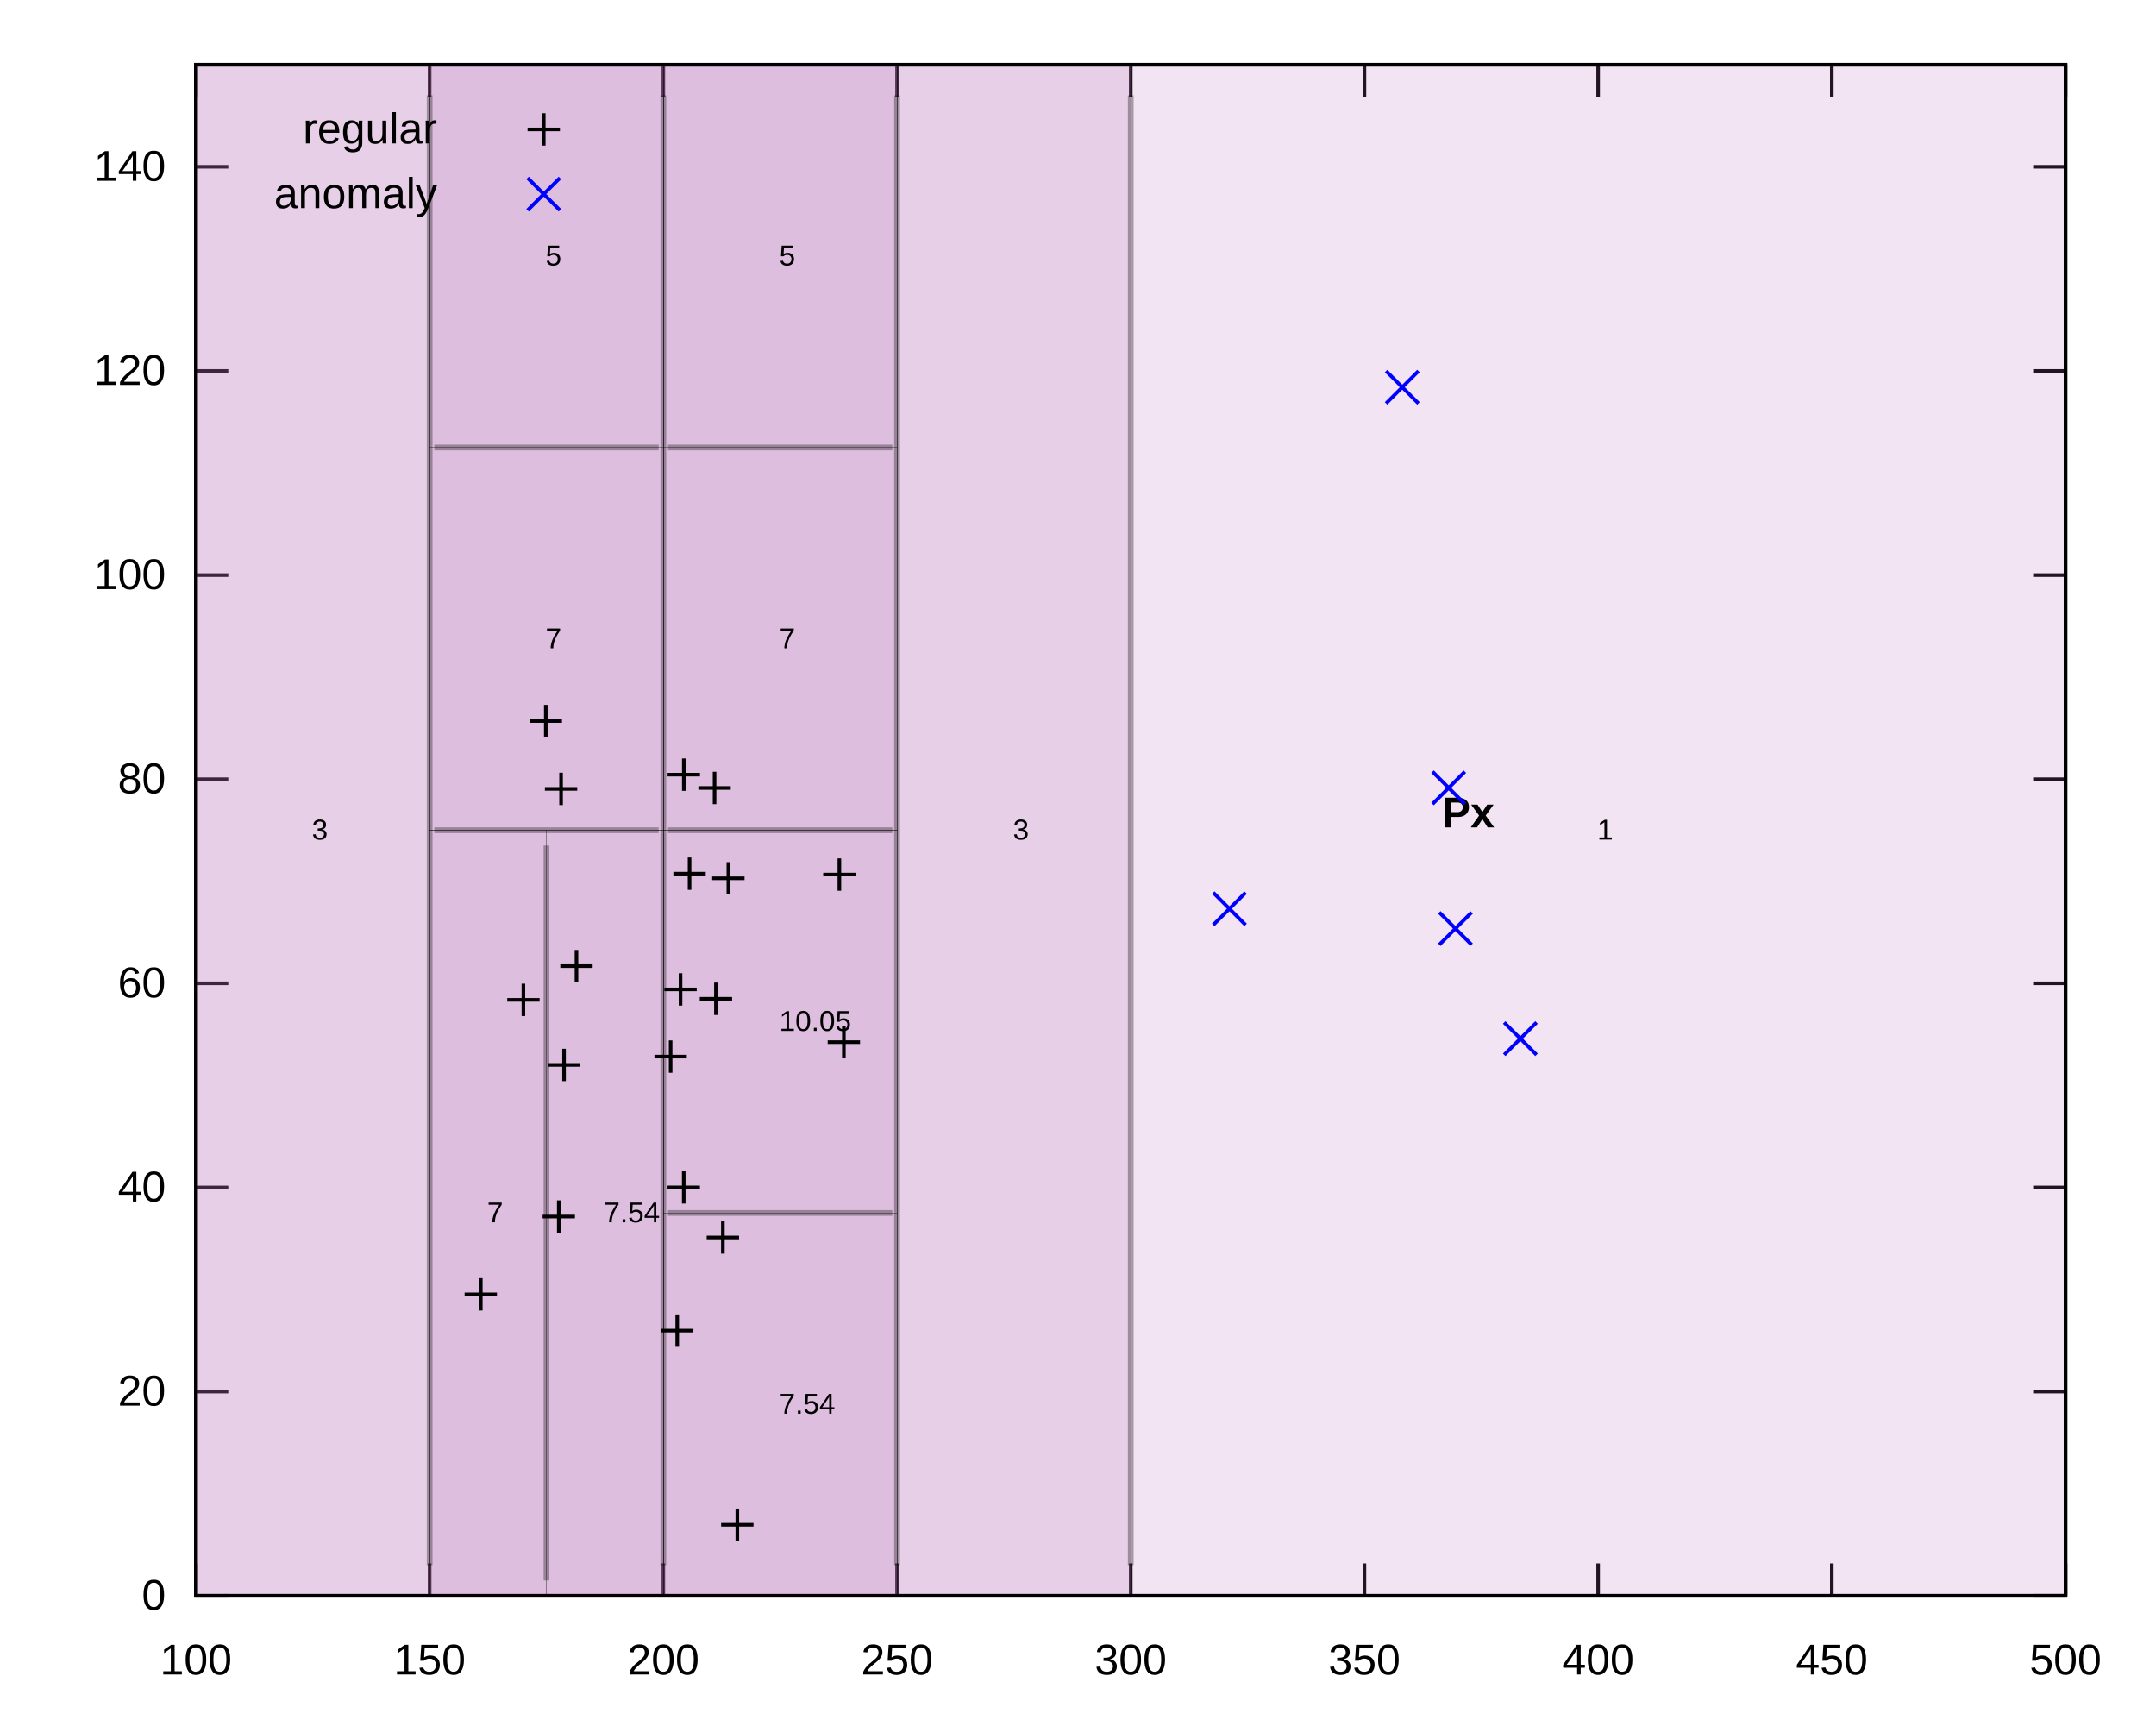
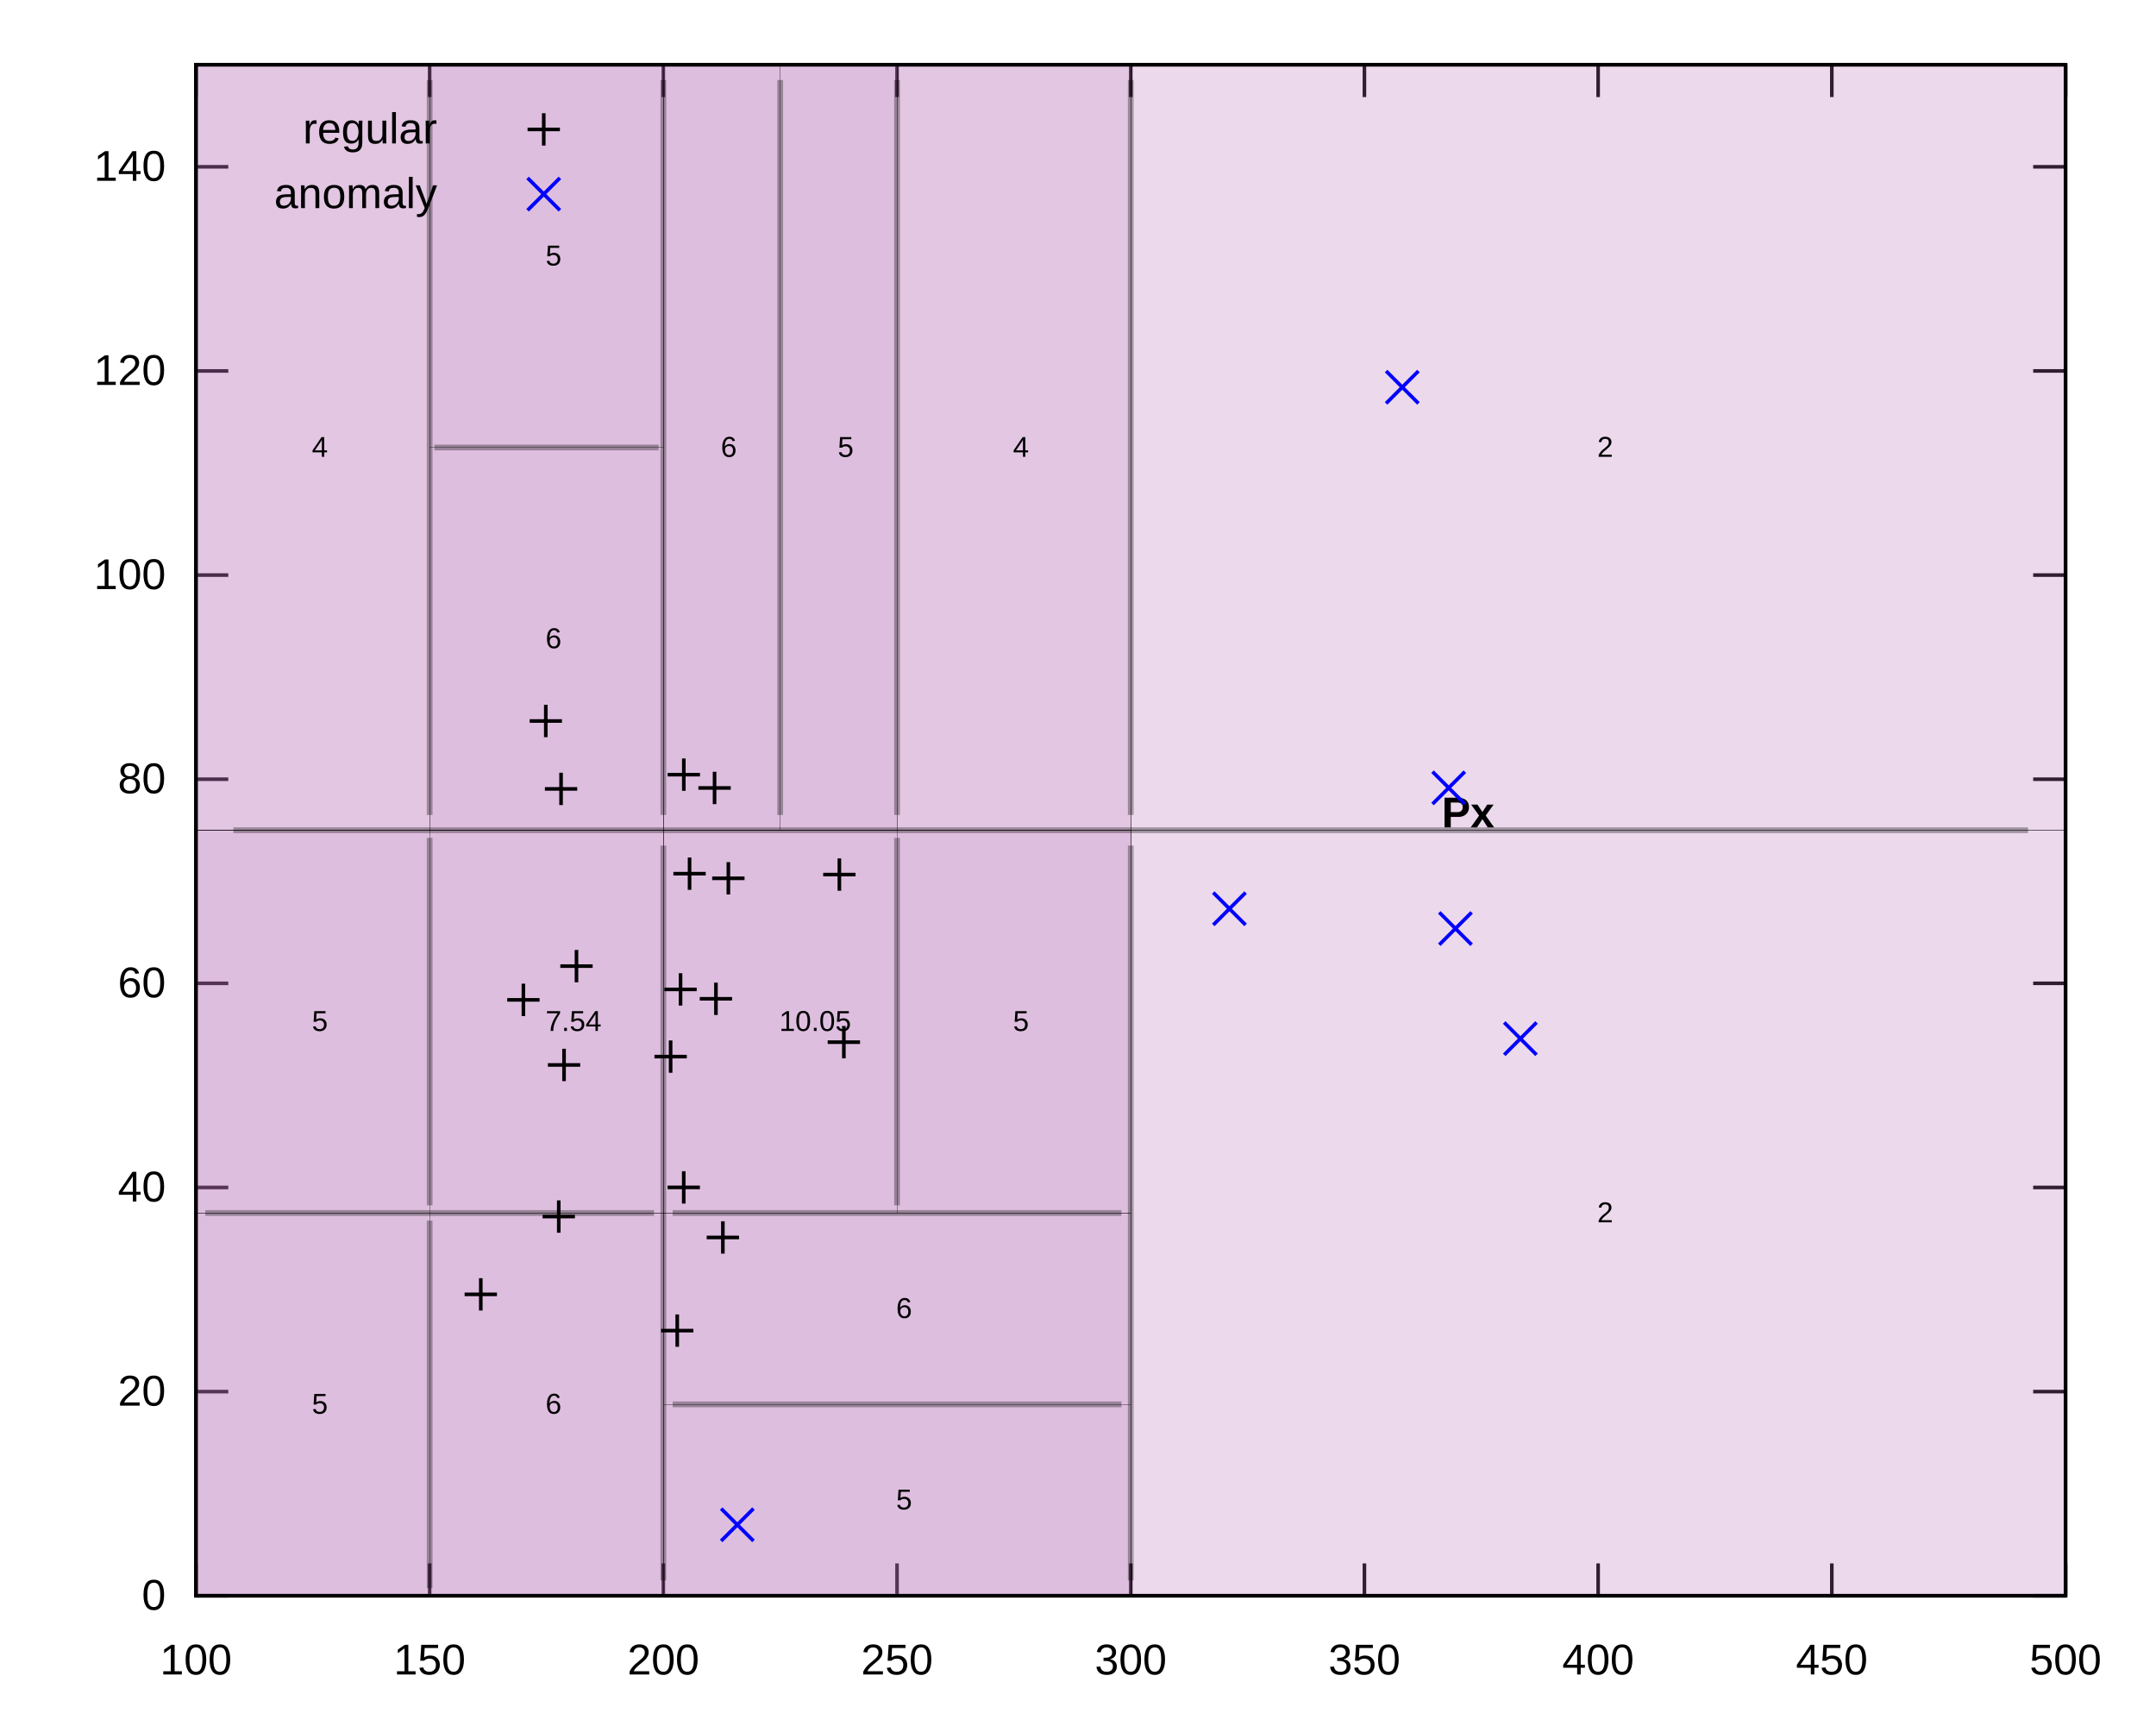
<svg xmlns="http://www.w3.org/2000/svg" xmlns:xlink="http://www.w3.org/1999/xlink" width="600" height="480" viewBox="0 0 600 480">
  <g id="gnuplot_canvas">
    <rect x="0" y="0" width="600" height="480" fill="none" />
    <defs>
      <circle id="gpDot" r="0.5" stroke-width="0.5" stroke="currentColor" />
      <path id="gpPt0" stroke-width="0.222" stroke="currentColor" d="M-1,0 h2 M0,-1 v2" />
      <path id="gpPt1" stroke-width="0.222" stroke="currentColor" d="M-1,-1 L1,1 M1,-1 L-1,1" />
      <path id="gpPt2" stroke-width="0.222" stroke="currentColor" d="M-1,0 L1,0 M0,-1 L0,1 M-1,-1 L1,1 M-1,1 L1,-1" />
      <rect id="gpPt3" stroke-width="0.222" stroke="currentColor" x="-1" y="-1" width="2" height="2" />
      <rect id="gpPt4" stroke-width="0.222" stroke="currentColor" fill="currentColor" x="-1" y="-1" width="2" height="2" />
      <circle id="gpPt5" stroke-width="0.222" stroke="currentColor" cx="0" cy="0" r="1" />
      <use xlink:href="#gpPt5" id="gpPt6" fill="currentColor" stroke="none" />
      <path id="gpPt7" stroke-width="0.222" stroke="currentColor" d="M0,-1.33 L-1.33,0.67 L1.33,0.67 z" />
      <use xlink:href="#gpPt7" id="gpPt8" fill="currentColor" stroke="none" />
      <use xlink:href="#gpPt7" id="gpPt9" stroke="currentColor" transform="rotate(180)" />
      <use xlink:href="#gpPt9" id="gpPt10" fill="currentColor" stroke="none" />
      <use xlink:href="#gpPt3" id="gpPt11" stroke="currentColor" transform="rotate(45)" />
      <use xlink:href="#gpPt11" id="gpPt12" fill="currentColor" stroke="none" />
      <path id="gpPt13" stroke-width="0.222" stroke="currentColor" d="M0,1.330 L1.265,0.411 L0.782,-1.067 L-0.782,-1.076 L-1.265,0.411 z" />
      <use xlink:href="#gpPt13" id="gpPt14" fill="currentColor" stroke="none" />
      <filter id="textbox" filterUnits="objectBoundingBox" x="0" y="0" height="1" width="1">
        <feFlood flood-color="white" flood-opacity="1" result="bgnd" />
        <feComposite in="SourceGraphic" in2="bgnd" operator="atop" />
      </filter>
      <filter id="greybox" filterUnits="objectBoundingBox" x="0" y="0" height="1" width="1">
        <feFlood flood-color="lightgrey" flood-opacity="1" result="grey" />
        <feComposite in="SourceGraphic" in2="grey" operator="atop" />
      </filter>
    </defs>
    <g fill="none" color="white" stroke="currentColor" stroke-width="1.00" stroke-linecap="butt" stroke-linejoin="miter">
</g>
    <g fill="none" color="black" stroke="currentColor" stroke-width="1.00" stroke-linecap="butt" stroke-linejoin="miter">
      <path stroke="black" d="M54.53,444.00 L63.53,444.00 M574.82,444.00 L565.82,444.00  " />
      <g transform="translate(46.14,447.90)" stroke="none" fill="black" font-family="Arial" font-size="12.00" text-anchor="end">
        <text>
          <tspan font-family="Arial"> 0</tspan>
        </text>
      </g>
    </g>
    <g fill="none" color="black" stroke="currentColor" stroke-width="1.00" stroke-linecap="butt" stroke-linejoin="miter">
      <path stroke="black" d="M54.53,387.20 L63.53,387.20 M574.82,387.20 L565.82,387.20  " />
      <g transform="translate(46.14,391.10)" stroke="none" fill="black" font-family="Arial" font-size="12.00" text-anchor="end">
        <text>
          <tspan font-family="Arial"> 20</tspan>
        </text>
      </g>
    </g>
    <g fill="none" color="black" stroke="currentColor" stroke-width="1.00" stroke-linecap="butt" stroke-linejoin="miter">
      <path stroke="black" d="M54.53,330.40 L63.53,330.40 M574.82,330.40 L565.82,330.40  " />
      <g transform="translate(46.14,334.30)" stroke="none" fill="black" font-family="Arial" font-size="12.00" text-anchor="end">
        <text>
          <tspan font-family="Arial"> 40</tspan>
        </text>
      </g>
    </g>
    <g fill="none" color="black" stroke="currentColor" stroke-width="1.00" stroke-linecap="butt" stroke-linejoin="miter">
      <path stroke="black" d="M54.53,273.60 L63.53,273.60 M574.82,273.60 L565.82,273.60  " />
      <g transform="translate(46.14,277.50)" stroke="none" fill="black" font-family="Arial" font-size="12.00" text-anchor="end">
        <text>
          <tspan font-family="Arial"> 60</tspan>
        </text>
      </g>
    </g>
    <g fill="none" color="black" stroke="currentColor" stroke-width="1.00" stroke-linecap="butt" stroke-linejoin="miter">
      <path stroke="black" d="M54.53,216.81 L63.53,216.81 M574.82,216.81 L565.82,216.81  " />
      <g transform="translate(46.14,220.71)" stroke="none" fill="black" font-family="Arial" font-size="12.00" text-anchor="end">
        <text>
          <tspan font-family="Arial"> 80</tspan>
        </text>
      </g>
    </g>
    <g fill="none" color="black" stroke="currentColor" stroke-width="1.00" stroke-linecap="butt" stroke-linejoin="miter">
      <path stroke="black" d="M54.53,160.01 L63.53,160.01 M574.82,160.01 L565.82,160.01  " />
      <g transform="translate(46.14,163.91)" stroke="none" fill="black" font-family="Arial" font-size="12.00" text-anchor="end">
        <text>
          <tspan font-family="Arial"> 100</tspan>
        </text>
      </g>
    </g>
    <g fill="none" color="black" stroke="currentColor" stroke-width="1.00" stroke-linecap="butt" stroke-linejoin="miter">
      <path stroke="black" d="M54.53,103.21 L63.53,103.21 M574.82,103.21 L565.82,103.21  " />
      <g transform="translate(46.14,107.11)" stroke="none" fill="black" font-family="Arial" font-size="12.00" text-anchor="end">
        <text>
          <tspan font-family="Arial"> 120</tspan>
        </text>
      </g>
    </g>
    <g fill="none" color="black" stroke="currentColor" stroke-width="1.00" stroke-linecap="butt" stroke-linejoin="miter">
      <path stroke="black" d="M54.53,46.41 L63.53,46.41 M574.82,46.41 L565.82,46.41  " />
      <g transform="translate(46.14,50.31)" stroke="none" fill="black" font-family="Arial" font-size="12.00" text-anchor="end">
        <text>
          <tspan font-family="Arial"> 140</tspan>
        </text>
      </g>
    </g>
    <g fill="none" color="black" stroke="currentColor" stroke-width="1.00" stroke-linecap="butt" stroke-linejoin="miter">
      <path stroke="black" d="M54.53,444.00 L54.53,435.00 M54.53,18.01 L54.53,27.01  " />
      <g transform="translate(54.53,465.90)" stroke="none" fill="black" font-family="Arial" font-size="12.00" text-anchor="middle">
        <text>
          <tspan font-family="Arial"> 100</tspan>
        </text>
      </g>
    </g>
    <g fill="none" color="black" stroke="currentColor" stroke-width="1.00" stroke-linecap="butt" stroke-linejoin="miter">
      <path stroke="black" d="M119.57,444.00 L119.57,435.00 M119.57,18.01 L119.57,27.01  " />
      <g transform="translate(119.57,465.90)" stroke="none" fill="black" font-family="Arial" font-size="12.00" text-anchor="middle">
        <text>
          <tspan font-family="Arial"> 150</tspan>
        </text>
      </g>
    </g>
    <g fill="none" color="black" stroke="currentColor" stroke-width="1.00" stroke-linecap="butt" stroke-linejoin="miter">
      <path stroke="black" d="M184.60,444.00 L184.60,435.00 M184.60,18.01 L184.60,27.01  " />
      <g transform="translate(184.60,465.90)" stroke="none" fill="black" font-family="Arial" font-size="12.00" text-anchor="middle">
        <text>
          <tspan font-family="Arial"> 200</tspan>
        </text>
      </g>
    </g>
    <g fill="none" color="black" stroke="currentColor" stroke-width="1.00" stroke-linecap="butt" stroke-linejoin="miter">
      <path stroke="black" d="M249.64,444.00 L249.64,435.00 M249.64,18.01 L249.64,27.01  " />
      <g transform="translate(249.64,465.90)" stroke="none" fill="black" font-family="Arial" font-size="12.00" text-anchor="middle">
        <text>
          <tspan font-family="Arial"> 250</tspan>
        </text>
      </g>
    </g>
    <g fill="none" color="black" stroke="currentColor" stroke-width="1.00" stroke-linecap="butt" stroke-linejoin="miter">
      <path stroke="black" d="M314.68,444.00 L314.68,435.00 M314.68,18.01 L314.68,27.01  " />
      <g transform="translate(314.68,465.90)" stroke="none" fill="black" font-family="Arial" font-size="12.00" text-anchor="middle">
        <text>
          <tspan font-family="Arial"> 300</tspan>
        </text>
      </g>
    </g>
    <g fill="none" color="black" stroke="currentColor" stroke-width="1.00" stroke-linecap="butt" stroke-linejoin="miter">
      <path stroke="black" d="M379.71,444.00 L379.71,435.00 M379.71,18.01 L379.71,27.01  " />
      <g transform="translate(379.71,465.90)" stroke="none" fill="black" font-family="Arial" font-size="12.00" text-anchor="middle">
        <text>
          <tspan font-family="Arial"> 350</tspan>
        </text>
      </g>
    </g>
    <g fill="none" color="black" stroke="currentColor" stroke-width="1.00" stroke-linecap="butt" stroke-linejoin="miter">
      <path stroke="black" d="M444.75,444.00 L444.75,435.00 M444.75,18.01 L444.75,27.01  " />
      <g transform="translate(444.75,465.90)" stroke="none" fill="black" font-family="Arial" font-size="12.00" text-anchor="middle">
        <text>
          <tspan font-family="Arial"> 400</tspan>
        </text>
      </g>
    </g>
    <g fill="none" color="black" stroke="currentColor" stroke-width="1.00" stroke-linecap="butt" stroke-linejoin="miter">
      <path stroke="black" d="M509.78,444.00 L509.78,435.00 M509.78,18.01 L509.78,27.01  " />
      <g transform="translate(509.78,465.90)" stroke="none" fill="black" font-family="Arial" font-size="12.00" text-anchor="middle">
        <text>
          <tspan font-family="Arial"> 450</tspan>
        </text>
      </g>
    </g>
    <g fill="none" color="black" stroke="currentColor" stroke-width="1.00" stroke-linecap="butt" stroke-linejoin="miter">
      <path stroke="black" d="M574.82,444.00 L574.82,435.00 M574.82,18.01 L574.82,27.01  " />
      <g transform="translate(574.82,465.90)" stroke="none" fill="black" font-family="Arial" font-size="12.00" text-anchor="middle">
        <text>
          <tspan font-family="Arial"> 500</tspan>
        </text>
      </g>
    </g>
    <g fill="none" color="black" stroke="currentColor" stroke-width="1.00" stroke-linecap="butt" stroke-linejoin="miter">
</g>
    <g fill="none" color="black" stroke="currentColor" stroke-width="1.00" stroke-linecap="butt" stroke-linejoin="miter">
      <path stroke="black" d="M54.53,18.01 L54.53,444.00 L574.82,444.00 L574.82,18.01 L54.53,18.01 Z  " />
    </g>
    <g fill="none" color="black" stroke="black" stroke-width="0.05" stroke-linecap="butt" stroke-linejoin="miter">
</g>
    <g fill="none" color="black" stroke="currentColor" stroke-width="0.05" stroke-linecap="butt" stroke-linejoin="miter">
      <g stroke="none" shape-rendering="crispEdges">
        <polygon fill="rgb(189, 115, 189)" fill-opacity="0.1" points="54.53,444.00 574.81,444.00 574.81,18.02 54.53,18.02 " />
      </g>
      <path stroke="black" d="M54.53,444.00 L54.53,18.02 L574.81,18.02 L574.81,444.00 L54.53,444.00 Z  " />
    </g>
    <g fill="none" color="black" stroke="currentColor" stroke-width="0.05" stroke-linecap="butt" stroke-linejoin="miter">
      <g stroke="none" shape-rendering="crispEdges">
-         <polygon fill="rgb(189, 115, 189)" fill-opacity="0.1" points="54.53,444.00 314.68,444.00 314.68,18.02 54.53,18.02 " />
-       </g>
-       <path stroke="black" d="M54.53,444.00 L54.53,18.02 L314.68,18.02 L314.68,444.00 L54.53,444.00 Z  " />
-     </g>
-     <g fill="none" color="black" stroke="currentColor" stroke-width="0.05" stroke-linecap="butt" stroke-linejoin="miter">
-       <g stroke="none" shape-rendering="crispEdges">
-         <polygon fill="rgb(189, 115, 189)" fill-opacity="0.1" points="54.53,444.00 184.60,444.00 184.60,18.02 54.53,18.02 " />
-       </g>
-       <path stroke="black" d="M54.53,444.00 L54.53,18.02 L184.60,18.02 L184.60,444.00 L54.53,444.00 Z  " />
-     </g>
-     <g fill="none" color="black" stroke="currentColor" stroke-width="0.05" stroke-linecap="butt" stroke-linejoin="miter">
-       <g stroke="none" shape-rendering="crispEdges">
-         <polygon fill="rgb(189, 115, 189)" fill-opacity="0.1" points="54.53,444.00 119.57,444.00 119.57,18.02 54.53,18.02 " />
-       </g>
-       <path stroke="black" d="M54.53,444.00 L54.53,18.02 L119.57,18.02 L119.57,444.00 L54.53,444.00 Z  " />
-     </g>
-     <g fill="none" color="black" stroke="currentColor" stroke-width="0.05" stroke-linecap="butt" stroke-linejoin="miter">
-       <g stroke="none" shape-rendering="crispEdges">
-         <polygon fill="rgb(189, 115, 189)" fill-opacity="0.1" points="119.57,444.00 184.60,444.00 184.60,18.02 119.57,18.02 " />
-       </g>
-       <path stroke="black" d="M119.57,444.00 L119.57,18.02 L184.60,18.02 L184.60,444.00 L119.57,444.00 Z  " />
-     </g>
-     <g fill="none" color="black" stroke="currentColor" stroke-width="0.05" stroke-linecap="butt" stroke-linejoin="miter">
-       <g stroke="none" shape-rendering="crispEdges">
-         <polygon fill="rgb(189, 115, 189)" fill-opacity="0.1" points="119.57,444.00 184.60,444.00 184.60,231.00 119.57,231.00 " />
-       </g>
-       <path stroke="black" d="M119.57,444.00 L119.57,231.00 L184.60,231.00 L184.60,444.00 L119.57,444.00 Z  " />
-     </g>
-     <g fill="none" color="black" stroke="currentColor" stroke-width="0.05" stroke-linecap="butt" stroke-linejoin="miter">
-       <g stroke="none" shape-rendering="crispEdges">
-         <polygon fill="rgb(189, 115, 189)" fill-opacity="0.1" points="119.57,444.00 152.08,444.00 152.08,231.00 119.57,231.00 " />
-       </g>
-       <path stroke="black" d="M119.57,444.00 L119.57,231.00 L152.08,231.00 L152.08,444.00 L119.57,444.00 Z  " />
-     </g>
-     <g fill="none" color="black" stroke="currentColor" stroke-width="0.05" stroke-linecap="butt" stroke-linejoin="miter">
-       <g stroke="none" shape-rendering="crispEdges">
-         <polygon fill="rgb(189, 115, 189)" fill-opacity="0.1" points="152.08,444.00 184.60,444.00 184.60,231.00 152.08,231.00 " />
-       </g>
-       <path stroke="black" d="M152.08,444.00 L152.08,231.00 L184.60,231.00 L184.60,444.00 L152.08,444.00 Z  " />
+         <polygon fill="rgb(189, 115, 189)" fill-opacity="0.1" points="54.53,444.00 574.81,444.00 574.81,231.00 54.53,231.00 " />
+       </g>
+       <path stroke="black" d="M54.53,444.00 L54.53,231.00 L574.81,231.00 L574.81,444.00 L54.53,444.00 Z  " />
+     </g>
+     <g fill="none" color="black" stroke="currentColor" stroke-width="0.05" stroke-linecap="butt" stroke-linejoin="miter">
+       <g stroke="none" shape-rendering="crispEdges">
+         <polygon fill="rgb(189, 115, 189)" fill-opacity="0.1" points="54.53,444.00 314.68,444.00 314.68,231.00 54.53,231.00 " />
+       </g>
+       <path stroke="black" d="M54.53,444.00 L54.53,231.00 L314.68,231.00 L314.68,444.00 L54.53,444.00 Z  " />
+     </g>
+     <g fill="none" color="black" stroke="currentColor" stroke-width="0.05" stroke-linecap="butt" stroke-linejoin="miter">
+       <g stroke="none" shape-rendering="crispEdges">
+         <polygon fill="rgb(189, 115, 189)" fill-opacity="0.1" points="54.53,444.00 184.60,444.00 184.60,231.00 54.53,231.00 " />
+       </g>
+       <path stroke="black" d="M54.53,444.00 L54.53,231.00 L184.60,231.00 L184.60,444.00 L54.53,444.00 Z  " />
+     </g>
+     <g fill="none" color="black" stroke="currentColor" stroke-width="0.05" stroke-linecap="butt" stroke-linejoin="miter">
+       <g stroke="none" shape-rendering="crispEdges">
+         <polygon fill="rgb(189, 115, 189)" fill-opacity="0.1" points="54.53,444.00 184.60,444.00 184.60,337.50 54.53,337.50 " />
+       </g>
+       <path stroke="black" d="M54.53,444.00 L54.53,337.50 L184.60,337.50 L184.60,444.00 L54.53,444.00 Z  " />
+     </g>
+     <g fill="none" color="black" stroke="currentColor" stroke-width="0.05" stroke-linecap="butt" stroke-linejoin="miter">
+       <g stroke="none" shape-rendering="crispEdges">
+         <polygon fill="rgb(189, 115, 189)" fill-opacity="0.1" points="54.53,444.00 119.57,444.00 119.57,337.50 54.53,337.50 " />
+       </g>
+       <path stroke="black" d="M54.53,444.00 L54.53,337.50 L119.57,337.50 L119.57,444.00 L54.53,444.00 Z  " />
+     </g>
+     <g fill="none" color="black" stroke="currentColor" stroke-width="0.05" stroke-linecap="butt" stroke-linejoin="miter">
+       <g stroke="none" shape-rendering="crispEdges">
+         <polygon fill="rgb(189, 115, 189)" fill-opacity="0.1" points="119.57,444.00 184.60,444.00 184.60,337.50 119.57,337.50 " />
+       </g>
+       <path stroke="black" d="M119.57,444.00 L119.57,337.50 L184.60,337.50 L184.60,444.00 L119.57,444.00 Z  " />
+     </g>
+     <g fill="none" color="black" stroke="currentColor" stroke-width="0.05" stroke-linecap="butt" stroke-linejoin="miter">
+       <g stroke="none" shape-rendering="crispEdges">
+         <polygon fill="rgb(189, 115, 189)" fill-opacity="0.1" points="54.53,337.50 184.60,337.50 184.60,231.00 54.53,231.00 " />
+       </g>
+       <path stroke="black" d="M54.53,337.50 L54.53,231.00 L184.60,231.00 L184.60,337.50 L54.53,337.50 Z  " />
+     </g>
+     <g fill="none" color="black" stroke="currentColor" stroke-width="0.05" stroke-linecap="butt" stroke-linejoin="miter">
+       <g stroke="none" shape-rendering="crispEdges">
+         <polygon fill="rgb(189, 115, 189)" fill-opacity="0.1" points="54.53,337.50 119.57,337.50 119.57,231.00 54.53,231.00 " />
+       </g>
+       <path stroke="black" d="M54.53,337.50 L54.53,231.00 L119.57,231.00 L119.57,337.50 L54.53,337.50 Z  " />
+     </g>
+     <g fill="none" color="black" stroke="currentColor" stroke-width="0.05" stroke-linecap="butt" stroke-linejoin="miter">
+       <g stroke="none" shape-rendering="crispEdges">
+         <polygon fill="rgb(189, 115, 189)" fill-opacity="0.1" points="119.57,337.50 184.60,337.50 184.60,231.00 119.57,231.00 " />
+       </g>
+       <path stroke="black" d="M119.57,337.50 L119.57,231.00 L184.60,231.00 L184.60,337.50 L119.57,337.50 Z  " />
+     </g>
+     <g fill="none" color="black" stroke="currentColor" stroke-width="0.05" stroke-linecap="butt" stroke-linejoin="miter">
+       <g stroke="none" shape-rendering="crispEdges">
+         <polygon fill="rgb(189, 115, 189)" fill-opacity="0.1" points="184.60,444.00 314.68,444.00 314.68,231.00 184.60,231.00 " />
+       </g>
+       <path stroke="black" d="M184.60,444.00 L184.60,231.00 L314.68,231.00 L314.68,444.00 L184.60,444.00 Z  " />
+     </g>
+     <g fill="none" color="black" stroke="currentColor" stroke-width="0.05" stroke-linecap="butt" stroke-linejoin="miter">
+       <g stroke="none" shape-rendering="crispEdges">
+         <polygon fill="rgb(189, 115, 189)" fill-opacity="0.1" points="184.60,444.00 314.68,444.00 314.68,337.50 184.60,337.50 " />
+       </g>
+       <path stroke="black" d="M184.60,444.00 L184.60,337.50 L314.68,337.50 L314.68,444.00 L184.60,444.00 Z  " />
+     </g>
+     <g fill="none" color="black" stroke="currentColor" stroke-width="0.05" stroke-linecap="butt" stroke-linejoin="miter">
+       <g stroke="none" shape-rendering="crispEdges">
+         <polygon fill="rgb(189, 115, 189)" fill-opacity="0.1" points="184.60,444.00 314.68,444.00 314.68,390.75 184.60,390.75 " />
+       </g>
+       <path stroke="black" d="M184.60,444.00 L184.60,390.75 L314.68,390.75 L314.68,444.00 L184.60,444.00 Z  " />
+     </g>
+     <g fill="none" color="black" stroke="currentColor" stroke-width="0.05" stroke-linecap="butt" stroke-linejoin="miter">
+       <g stroke="none" shape-rendering="crispEdges">
+         <polygon fill="rgb(189, 115, 189)" fill-opacity="0.1" points="184.60,390.75 314.68,390.75 314.68,337.50 184.60,337.50 " />
+       </g>
+       <path stroke="black" d="M184.60,390.75 L184.60,337.50 L314.68,337.50 L314.68,390.75 L184.60,390.75 Z  " />
+     </g>
+     <g fill="none" color="black" stroke="currentColor" stroke-width="0.05" stroke-linecap="butt" stroke-linejoin="miter">
+       <g stroke="none" shape-rendering="crispEdges">
+         <polygon fill="rgb(189, 115, 189)" fill-opacity="0.1" points="184.60,337.50 314.68,337.50 314.68,231.00 184.60,231.00 " />
+       </g>
+       <path stroke="black" d="M184.60,337.50 L184.60,231.00 L314.68,231.00 L314.68,337.50 L184.60,337.50 Z  " />
+     </g>
+     <g fill="none" color="black" stroke="currentColor" stroke-width="0.05" stroke-linecap="butt" stroke-linejoin="miter">
+       <g stroke="none" shape-rendering="crispEdges">
+         <polygon fill="rgb(189, 115, 189)" fill-opacity="0.1" points="184.60,337.50 249.64,337.50 249.64,231.00 184.60,231.00 " />
+       </g>
+       <path stroke="black" d="M184.60,337.50 L184.60,231.00 L249.64,231.00 L249.64,337.50 L184.60,337.50 Z  " />
+     </g>
+     <g fill="none" color="black" stroke="currentColor" stroke-width="0.05" stroke-linecap="butt" stroke-linejoin="miter">
+       <g stroke="none" shape-rendering="crispEdges">
+         <polygon fill="rgb(189, 115, 189)" fill-opacity="0.1" points="249.64,337.50 314.68,337.50 314.68,231.00 249.64,231.00 " />
+       </g>
+       <path stroke="black" d="M249.64,337.50 L249.64,231.00 L314.68,231.00 L314.68,337.50 L249.64,337.50 Z  " />
+     </g>
+     <g fill="none" color="black" stroke="currentColor" stroke-width="0.05" stroke-linecap="butt" stroke-linejoin="miter">
+       <g stroke="none" shape-rendering="crispEdges">
+         <polygon fill="rgb(189, 115, 189)" fill-opacity="0.1" points="314.68,444.00 574.81,444.00 574.81,231.00 314.68,231.00 " />
+       </g>
+       <path stroke="black" d="M314.68,444.00 L314.68,231.00 L574.81,231.00 L574.81,444.00 L314.68,444.00 Z  " />
+     </g>
+     <g fill="none" color="black" stroke="currentColor" stroke-width="0.05" stroke-linecap="butt" stroke-linejoin="miter">
+       <g stroke="none" shape-rendering="crispEdges">
+         <polygon fill="rgb(189, 115, 189)" fill-opacity="0.1" points="54.53,231.00 574.81,231.00 574.81,18.02 54.53,18.02 " />
+       </g>
+       <path stroke="black" d="M54.53,231.00 L54.53,18.02 L574.81,18.02 L574.81,231.00 L54.53,231.00 Z  " />
+     </g>
+     <g fill="none" color="black" stroke="currentColor" stroke-width="0.05" stroke-linecap="butt" stroke-linejoin="miter">
+       <g stroke="none" shape-rendering="crispEdges">
+         <polygon fill="rgb(189, 115, 189)" fill-opacity="0.1" points="54.53,231.00 314.68,231.00 314.68,18.02 54.53,18.02 " />
+       </g>
+       <path stroke="black" d="M54.53,231.00 L54.53,18.02 L314.68,18.02 L314.68,231.00 L54.53,231.00 Z  " />
+     </g>
+     <g fill="none" color="black" stroke="currentColor" stroke-width="0.05" stroke-linecap="butt" stroke-linejoin="miter">
+       <g stroke="none" shape-rendering="crispEdges">
+         <polygon fill="rgb(189, 115, 189)" fill-opacity="0.1" points="54.53,231.00 184.60,231.00 184.60,18.02 54.53,18.02 " />
+       </g>
+       <path stroke="black" d="M54.53,231.00 L54.53,18.02 L184.60,18.02 L184.60,231.00 L54.53,231.00 Z  " />
+     </g>
+     <g fill="none" color="black" stroke="currentColor" stroke-width="0.05" stroke-linecap="butt" stroke-linejoin="miter">
+       <g stroke="none" shape-rendering="crispEdges">
+         <polygon fill="rgb(189, 115, 189)" fill-opacity="0.1" points="54.53,231.00 119.57,231.00 119.57,18.02 54.53,18.02 " />
+       </g>
+       <path stroke="black" d="M54.53,231.00 L54.53,18.02 L119.57,18.02 L119.57,231.00 L54.53,231.00 Z  " />
    </g>
    <g fill="none" color="black" stroke="currentColor" stroke-width="0.05" stroke-linecap="butt" stroke-linejoin="miter">
      <g stroke="none" shape-rendering="crispEdges">
        <polygon fill="rgb(189, 115, 189)" fill-opacity="0.1" points="119.57,231.00 184.60,231.00 184.60,18.02 119.57,18.02 " />
      </g>
      <path stroke="black" d="M119.57,231.00 L119.57,18.02 L184.60,18.02 L184.60,231.00 L119.57,231.00 Z  " />
    </g>
    <g fill="none" color="black" stroke="currentColor" stroke-width="0.05" stroke-linecap="butt" stroke-linejoin="miter">
      <g stroke="none" shape-rendering="crispEdges">
        <polygon fill="rgb(189, 115, 189)" fill-opacity="0.1" points="119.57,231.00 184.60,231.00 184.60,124.51 119.57,124.51 " />
      </g>
      <path stroke="black" d="M119.57,231.00 L119.57,124.51 L184.60,124.51 L184.60,231.00 L119.57,231.00 Z  " />
    </g>
    <g fill="none" color="black" stroke="currentColor" stroke-width="0.05" stroke-linecap="butt" stroke-linejoin="miter">
      <g stroke="none" shape-rendering="crispEdges">
        <polygon fill="rgb(189, 115, 189)" fill-opacity="0.1" points="119.57,124.51 184.60,124.51 184.60,18.02 119.57,18.02 " />
      </g>
      <path stroke="black" d="M119.57,124.51 L119.57,18.02 L184.60,18.02 L184.60,124.51 L119.57,124.51 Z  " />
    </g>
    <g fill="none" color="black" stroke="currentColor" stroke-width="0.05" stroke-linecap="butt" stroke-linejoin="miter">
      <g stroke="none" shape-rendering="crispEdges">
-         <polygon fill="rgb(189, 115, 189)" fill-opacity="0.1" points="184.60,444.00 314.68,444.00 314.68,18.02 184.60,18.02 " />
-       </g>
-       <path stroke="black" d="M184.60,444.00 L184.60,18.02 L314.68,18.02 L314.68,444.00 L184.60,444.00 Z  " />
-     </g>
-     <g fill="none" color="black" stroke="currentColor" stroke-width="0.05" stroke-linecap="butt" stroke-linejoin="miter">
-       <g stroke="none" shape-rendering="crispEdges">
-         <polygon fill="rgb(189, 115, 189)" fill-opacity="0.1" points="184.60,444.00 249.64,444.00 249.64,18.02 184.60,18.02 " />
-       </g>
-       <path stroke="black" d="M184.60,444.00 L184.60,18.02 L249.64,18.02 L249.64,444.00 L184.60,444.00 Z  " />
-     </g>
-     <g fill="none" color="black" stroke="currentColor" stroke-width="0.05" stroke-linecap="butt" stroke-linejoin="miter">
-       <g stroke="none" shape-rendering="crispEdges">
-         <polygon fill="rgb(189, 115, 189)" fill-opacity="0.1" points="184.60,444.00 249.64,444.00 249.64,231.00 184.60,231.00 " />
-       </g>
-       <path stroke="black" d="M184.60,444.00 L184.60,231.00 L249.64,231.00 L249.64,444.00 L184.60,444.00 Z  " />
-     </g>
-     <g fill="none" color="black" stroke="currentColor" stroke-width="0.05" stroke-linecap="butt" stroke-linejoin="miter">
-       <g stroke="none" shape-rendering="crispEdges">
-         <polygon fill="rgb(189, 115, 189)" fill-opacity="0.1" points="184.60,444.00 249.64,444.00 249.64,337.50 184.60,337.50 " />
-       </g>
-       <path stroke="black" d="M184.60,444.00 L184.60,337.50 L249.64,337.50 L249.64,444.00 L184.60,444.00 Z  " />
-     </g>
-     <g fill="none" color="black" stroke="currentColor" stroke-width="0.05" stroke-linecap="butt" stroke-linejoin="miter">
-       <g stroke="none" shape-rendering="crispEdges">
-         <polygon fill="rgb(189, 115, 189)" fill-opacity="0.1" points="184.60,337.50 249.64,337.50 249.64,231.00 184.60,231.00 " />
-       </g>
-       <path stroke="black" d="M184.60,337.50 L184.60,231.00 L249.64,231.00 L249.64,337.50 L184.60,337.50 Z  " />
+         <polygon fill="rgb(189, 115, 189)" fill-opacity="0.1" points="184.60,231.00 314.68,231.00 314.68,18.02 184.60,18.02 " />
+       </g>
+       <path stroke="black" d="M184.60,231.00 L184.60,18.02 L314.68,18.02 L314.68,231.00 L184.60,231.00 Z  " />
    </g>
    <g fill="none" color="black" stroke="currentColor" stroke-width="0.05" stroke-linecap="butt" stroke-linejoin="miter">
      <g stroke="none" shape-rendering="crispEdges">
        <polygon fill="rgb(189, 115, 189)" fill-opacity="0.1" points="184.60,231.00 249.64,231.00 249.64,18.02 184.60,18.02 " />
      </g>
      <path stroke="black" d="M184.60,231.00 L184.60,18.02 L249.64,18.02 L249.64,231.00 L184.60,231.00 Z  " />
    </g>
    <g fill="none" color="black" stroke="currentColor" stroke-width="0.05" stroke-linecap="butt" stroke-linejoin="miter">
      <g stroke="none" shape-rendering="crispEdges">
-         <polygon fill="rgb(189, 115, 189)" fill-opacity="0.1" points="184.60,231.00 249.64,231.00 249.64,124.51 184.60,124.51 " />
-       </g>
-       <path stroke="black" d="M184.60,231.00 L184.60,124.51 L249.64,124.51 L249.64,231.00 L184.60,231.00 Z  " />
-     </g>
-     <g fill="none" color="black" stroke="currentColor" stroke-width="0.05" stroke-linecap="butt" stroke-linejoin="miter">
-       <g stroke="none" shape-rendering="crispEdges">
-         <polygon fill="rgb(189, 115, 189)" fill-opacity="0.1" points="184.60,124.51 249.64,124.51 249.64,18.02 184.60,18.02 " />
-       </g>
-       <path stroke="black" d="M184.60,124.51 L184.60,18.02 L249.64,18.02 L249.64,124.51 L184.60,124.51 Z  " />
-     </g>
-     <g fill="none" color="black" stroke="currentColor" stroke-width="0.05" stroke-linecap="butt" stroke-linejoin="miter">
-       <g stroke="none" shape-rendering="crispEdges">
-         <polygon fill="rgb(189, 115, 189)" fill-opacity="0.1" points="249.64,444.00 314.68,444.00 314.68,18.02 249.64,18.02 " />
-       </g>
-       <path stroke="black" d="M249.64,444.00 L249.64,18.02 L314.68,18.02 L314.68,444.00 L249.64,444.00 Z  " />
-     </g>
-     <g fill="none" color="black" stroke="currentColor" stroke-width="0.05" stroke-linecap="butt" stroke-linejoin="miter">
-       <g stroke="none" shape-rendering="crispEdges">
-         <polygon fill="rgb(189, 115, 189)" fill-opacity="0.1" points="314.68,444.00 574.81,444.00 574.81,18.02 314.68,18.02 " />
-       </g>
-       <path stroke="black" d="M314.68,444.00 L314.68,18.02 L574.81,18.02 L574.81,444.00 L314.68,444.00 Z  " />
-       <g transform="translate(86.79,233.60)" stroke="none" fill="black" font-family="Arial" font-size="8.00" text-anchor="start">
-         <text>
-           <tspan font-family="Arial">3</tspan>
-         </text>
-       </g>
-       <g transform="translate(135.57,340.10)" stroke="none" fill="black" font-family="Arial" font-size="8.00" text-anchor="start">
-         <text>
-           <tspan font-family="Arial">7</tspan>
-         </text>
-       </g>
-       <g transform="translate(168.08,340.10)" stroke="none" fill="black" font-family="Arial" font-size="8.00" text-anchor="start">
+         <polygon fill="rgb(189, 115, 189)" fill-opacity="0.1" points="184.60,231.00 217.12,231.00 217.12,18.02 184.60,18.02 " />
+       </g>
+       <path stroke="black" d="M184.60,231.00 L184.60,18.02 L217.12,18.02 L217.12,231.00 L184.60,231.00 Z  " />
+     </g>
+     <g fill="none" color="black" stroke="currentColor" stroke-width="0.05" stroke-linecap="butt" stroke-linejoin="miter">
+       <g stroke="none" shape-rendering="crispEdges">
+         <polygon fill="rgb(189, 115, 189)" fill-opacity="0.1" points="217.12,231.00 249.64,231.00 249.64,18.02 217.12,18.02 " />
+       </g>
+       <path stroke="black" d="M217.12,231.00 L217.12,18.02 L249.64,18.02 L249.64,231.00 L217.12,231.00 Z  " />
+     </g>
+     <g fill="none" color="black" stroke="currentColor" stroke-width="0.05" stroke-linecap="butt" stroke-linejoin="miter">
+       <g stroke="none" shape-rendering="crispEdges">
+         <polygon fill="rgb(189, 115, 189)" fill-opacity="0.1" points="249.64,231.00 314.68,231.00 314.68,18.02 249.64,18.02 " />
+       </g>
+       <path stroke="black" d="M249.64,231.00 L249.64,18.02 L314.68,18.02 L314.68,231.00 L249.64,231.00 Z  " />
+     </g>
+     <g fill="none" color="black" stroke="currentColor" stroke-width="0.05" stroke-linecap="butt" stroke-linejoin="miter">
+       <g stroke="none" shape-rendering="crispEdges">
+         <polygon fill="rgb(189, 115, 189)" fill-opacity="0.1" points="314.68,231.00 574.81,231.00 574.81,18.02 314.68,18.02 " />
+       </g>
+       <path stroke="black" d="M314.68,231.00 L314.68,18.02 L574.81,18.02 L574.81,231.00 L314.68,231.00 Z  " />
+       <g transform="translate(86.79,393.35)" stroke="none" fill="black" font-family="Arial" font-size="8.00" text-anchor="start">
+         <text>
+           <tspan font-family="Arial">5</tspan>
+         </text>
+       </g>
+       <g transform="translate(151.82,393.35)" stroke="none" fill="black" font-family="Arial" font-size="8.00" text-anchor="start">
+         <text>
+           <tspan font-family="Arial">6</tspan>
+         </text>
+       </g>
+       <g transform="translate(86.79,286.85)" stroke="none" fill="black" font-family="Arial" font-size="8.00" text-anchor="start">
+         <text>
+           <tspan font-family="Arial">5</tspan>
+         </text>
+       </g>
+       <g transform="translate(151.82,286.85)" stroke="none" fill="black" font-family="Arial" font-size="8.00" text-anchor="start">
        <text>
          <tspan font-family="Arial">7.54</tspan>
        </text>
      </g>
+       <g transform="translate(249.38,419.98)" stroke="none" fill="black" font-family="Arial" font-size="8.00" text-anchor="start">
+         <text>
+           <tspan font-family="Arial">5</tspan>
+         </text>
+       </g>
+       <g transform="translate(249.38,366.73)" stroke="none" fill="black" font-family="Arial" font-size="8.00" text-anchor="start">
+         <text>
+           <tspan font-family="Arial">6</tspan>
+         </text>
+       </g>
+       <g transform="translate(216.86,286.85)" stroke="none" fill="black" font-family="Arial" font-size="8.00" text-anchor="start">
+         <text>
+           <tspan font-family="Arial">10.05</tspan>
+         </text>
+       </g>
+       <g transform="translate(281.90,286.85)" stroke="none" fill="black" font-family="Arial" font-size="8.00" text-anchor="start">
+         <text>
+           <tspan font-family="Arial">5</tspan>
+         </text>
+       </g>
+       <g transform="translate(444.49,340.10)" stroke="none" fill="black" font-family="Arial" font-size="8.00" text-anchor="start">
+         <text>
+           <tspan font-family="Arial">2</tspan>
+         </text>
+       </g>
+       <g transform="translate(86.79,127.11)" stroke="none" fill="black" font-family="Arial" font-size="8.00" text-anchor="start">
+         <text>
+           <tspan font-family="Arial">4</tspan>
+         </text>
+       </g>
      <g transform="translate(151.82,180.36)" stroke="none" fill="black" font-family="Arial" font-size="8.00" text-anchor="start">
        <text>
-           <tspan font-family="Arial">7</tspan>
+           <tspan font-family="Arial">6</tspan>
        </text>
      </g>
      <g transform="translate(151.82,73.86)" stroke="none" fill="black" font-family="Arial" font-size="8.00" text-anchor="start">
        <text>
          <tspan font-family="Arial">5</tspan>
        </text>
      </g>
-       <g transform="translate(216.86,393.35)" stroke="none" fill="black" font-family="Arial" font-size="8.00" text-anchor="start">
-         <text>
-           <tspan font-family="Arial">7.54</tspan>
-         </text>
-       </g>
-       <g transform="translate(216.86,286.85)" stroke="none" fill="black" font-family="Arial" font-size="8.00" text-anchor="start">
-         <text>
-           <tspan font-family="Arial">10.05</tspan>
-         </text>
-       </g>
-       <g transform="translate(216.86,180.36)" stroke="none" fill="black" font-family="Arial" font-size="8.00" text-anchor="start">
-         <text>
-           <tspan font-family="Arial">7</tspan>
-         </text>
-       </g>
-       <g transform="translate(216.86,73.86)" stroke="none" fill="black" font-family="Arial" font-size="8.00" text-anchor="start">
+       <g transform="translate(200.60,127.11)" stroke="none" fill="black" font-family="Arial" font-size="8.00" text-anchor="start">
+         <text>
+           <tspan font-family="Arial">6</tspan>
+         </text>
+       </g>
+       <g transform="translate(233.12,127.11)" stroke="none" fill="black" font-family="Arial" font-size="8.00" text-anchor="start">
        <text>
          <tspan font-family="Arial">5</tspan>
        </text>
      </g>
-       <g transform="translate(281.90,233.60)" stroke="none" fill="black" font-family="Arial" font-size="8.00" text-anchor="start">
-         <text>
-           <tspan font-family="Arial">3</tspan>
-         </text>
-       </g>
-       <g transform="translate(444.49,233.60)" stroke="none" fill="black" font-family="Arial" font-size="8.00" text-anchor="start">
-         <text>
-           <tspan font-family="Arial">1</tspan>
+       <g transform="translate(281.90,127.11)" stroke="none" fill="black" font-family="Arial" font-size="8.00" text-anchor="start">
+         <text>
+           <tspan font-family="Arial">4</tspan>
+         </text>
+       </g>
+       <g transform="translate(444.49,127.11)" stroke="none" fill="black" font-family="Arial" font-size="8.00" text-anchor="start">
+         <text>
+           <tspan font-family="Arial">2</tspan>
        </text>
      </g>
      <g transform="translate(401.21,230.21)" stroke="none" fill="black" font-family="Arial" font-size="12.00" text-anchor="start">
        <text>
          <tspan font-family="Arial" font-weight="bold">Px</tspan>
        </text>
      </g>
    </g>
    <g fill="none" color="black" stroke="black" stroke-width="1.00" stroke-linecap="butt" stroke-linejoin="miter">
</g>
    <g fill="none" color="black" stroke="currentColor" stroke-width="1.00" stroke-linecap="butt" stroke-linejoin="miter">
</g>
    <g id="gnuplot_plot_1">
      <g fill="none" color="white" stroke="black" stroke-width="1.60" stroke-linecap="butt" stroke-linejoin="miter">
</g>
      <g fill="none" color="black" stroke="currentColor" stroke-width="1.60" stroke-linecap="butt" stroke-linejoin="miter">
-         <path stroke="rgb(  0,   0,   0)" opacity="0.32" d="M314.68,435.48 L314.68,26.53 M184.60,435.48 L184.60,26.53 M119.57,435.48 L119.57,26.53 M120.87,231.00 L183.30,231.00   M152.08,439.74 L152.08,235.26 M120.87,124.51 L183.30,124.51 M249.64,435.48 L249.64,26.53 M185.90,231.00 L248.34,231.00   M185.90,337.50 L248.34,337.50 M185.90,124.51 L248.34,124.51  " />
+         <path stroke="rgb(  0,   0,   0)" opacity="0.32" d="M64.94,231.00 L564.41,231.00 M314.68,439.74 L314.68,235.26 M184.60,439.74 L184.60,235.26 M57.13,337.50 L182.00,337.50   M119.57,441.87 L119.57,339.63 M119.57,335.37 L119.57,233.13 M187.20,337.50 L312.07,337.50 M187.20,390.75 L312.07,390.75   M249.64,335.37 L249.64,233.13 M314.68,226.75 L314.68,22.27 M184.60,226.75 L184.60,22.27 M119.57,226.75 L119.57,22.27   M120.87,124.51 L183.30,124.51 M249.64,226.75 L249.64,22.27 M217.12,226.75 L217.12,22.27  " />
      </g>
    </g>
    <g id="gnuplot_plot_2">
      <g fill="none" color="white" stroke="rgb(  0,   0,   0)" stroke-width="1.00" stroke-linecap="butt" stroke-linejoin="miter">
</g>
      <g fill="none" color="black" stroke="currentColor" stroke-width="1.00" stroke-linecap="butt" stroke-linejoin="miter">
        <g transform="translate(121.65,39.91)" stroke="none" fill="black" font-family="Arial" font-size="12.00" text-anchor="end">
          <text>
            <tspan font-family="Arial">regular</tspan>
          </text>
        </g>
      </g>
      <g fill="none" color="black" stroke="currentColor" stroke-width="1.00" stroke-linecap="butt" stroke-linejoin="miter">
        <use xlink:href="#gpPt0" transform="translate(190.30,215.54) scale(4.50)" color="rgb(  0,   0,   0)" />
        <use xlink:href="#gpPt0" transform="translate(160.43,268.81) scale(4.50)" color="rgb(  0,   0,   0)" />
        <use xlink:href="#gpPt0" transform="translate(156.97,296.31) scale(4.50)" color="rgb(  0,   0,   0)" />
-         <use xlink:href="#gpPt0" transform="translate(205.19,424.25) scale(4.50)" color="rgb(  0,   0,   0)" />
        <use xlink:href="#gpPt0" transform="translate(155.50,338.49) scale(4.50)" color="rgb(  0,   0,   0)" />
        <use xlink:href="#gpPt0" transform="translate(202.70,244.38) scale(4.50)" color="rgb(  0,   0,   0)" />
        <use xlink:href="#gpPt0" transform="translate(199.24,277.90) scale(4.50)" color="rgb(  0,   0,   0)" />
        <use xlink:href="#gpPt0" transform="translate(190.28,330.38) scale(4.50)" color="rgb(  0,   0,   0)" />
        <use xlink:href="#gpPt0" transform="translate(151.89,200.61) scale(4.50)" color="rgb(  0,   0,   0)" />
        <use xlink:href="#gpPt0" transform="translate(145.66,278.20) scale(4.50)" color="rgb(  0,   0,   0)" />
        <use xlink:href="#gpPt0" transform="translate(133.80,360.14) scale(4.50)" color="rgb(  0,   0,   0)" />
        <use xlink:href="#gpPt0" transform="translate(198.86,219.24) scale(4.50)" color="rgb(  0,   0,   0)" />
        <use xlink:href="#gpPt0" transform="translate(156.14,219.50) scale(4.50)" color="rgb(  0,   0,   0)" />
        <use xlink:href="#gpPt0" transform="translate(186.63,293.99) scale(4.50)" color="rgb(  0,   0,   0)" />
        <use xlink:href="#gpPt0" transform="translate(191.90,243.09) scale(4.50)" color="rgb(  0,   0,   0)" />
        <use xlink:href="#gpPt0" transform="translate(189.39,275.29) scale(4.50)" color="rgb(  0,   0,   0)" />
        <use xlink:href="#gpPt0" transform="translate(188.47,370.23) scale(4.50)" color="rgb(  0,   0,   0)" />
        <use xlink:href="#gpPt0" transform="translate(233.59,243.34) scale(4.50)" color="rgb(  0,   0,   0)" />
        <use xlink:href="#gpPt0" transform="translate(234.84,289.97) scale(4.50)" color="rgb(  0,   0,   0)" />
        <use xlink:href="#gpPt0" transform="translate(201.17,344.31) scale(4.50)" color="rgb(  0,   0,   0)" />
        <use xlink:href="#gpPt0" transform="translate(151.32,36.01) scale(4.50)" color="rgb(  0,   0,   0)" />
      </g>
    </g>
    <g id="gnuplot_plot_3">
      <g fill="none" color="black" stroke="currentColor" stroke-width="1.00" stroke-linecap="butt" stroke-linejoin="miter">
        <g transform="translate(121.65,57.91)" stroke="none" fill="black" font-family="Arial" font-size="12.00" text-anchor="end">
          <text>
            <tspan font-family="Arial">anomaly</tspan>
          </text>
        </g>
      </g>
      <g fill="none" color="black" stroke="currentColor" stroke-width="1.00" stroke-linecap="butt" stroke-linejoin="miter">
+         <use xlink:href="#gpPt1" transform="translate(205.19,424.25) scale(4.50)" color="rgb(  0,   0, 255)" />
        <use xlink:href="#gpPt1" transform="translate(403.16,219.21) scale(4.50)" color="rgb(  0,   0, 255)" />
        <use xlink:href="#gpPt1" transform="translate(390.24,107.74) scale(4.50)" color="rgb(  0,   0, 255)" />
        <use xlink:href="#gpPt1" transform="translate(342.14,252.85) scale(4.50)" color="rgb(  0,   0, 255)" />
        <use xlink:href="#gpPt1" transform="translate(423.11,288.99) scale(4.50)" color="rgb(  0,   0, 255)" />
        <use xlink:href="#gpPt1" transform="translate(405.04,258.36) scale(4.50)" color="rgb(  0,   0, 255)" />
        <use xlink:href="#gpPt1" transform="translate(151.32,54.01) scale(4.50)" color="rgb(  0,   0, 255)" />
      </g>
    </g>
    <g fill="none" color="white" stroke="rgb(  0,   0, 255)" stroke-width="2.00" stroke-linecap="butt" stroke-linejoin="miter">
</g>
    <g fill="none" color="black" stroke="currentColor" stroke-width="2.00" stroke-linecap="butt" stroke-linejoin="miter">
</g>
    <g fill="none" color="black" stroke="black" stroke-width="1.00" stroke-linecap="butt" stroke-linejoin="miter">
</g>
    <g fill="none" color="black" stroke="currentColor" stroke-width="1.00" stroke-linecap="butt" stroke-linejoin="miter">
      <path stroke="black" d="M54.53,18.01 L54.53,444.00 L574.82,444.00 L574.82,18.01 L54.53,18.01 Z  " />
    </g>
    <g fill="none" color="black" stroke="currentColor" stroke-width="1.00" stroke-linecap="butt" stroke-linejoin="miter">
</g>
  </g>
</svg>
